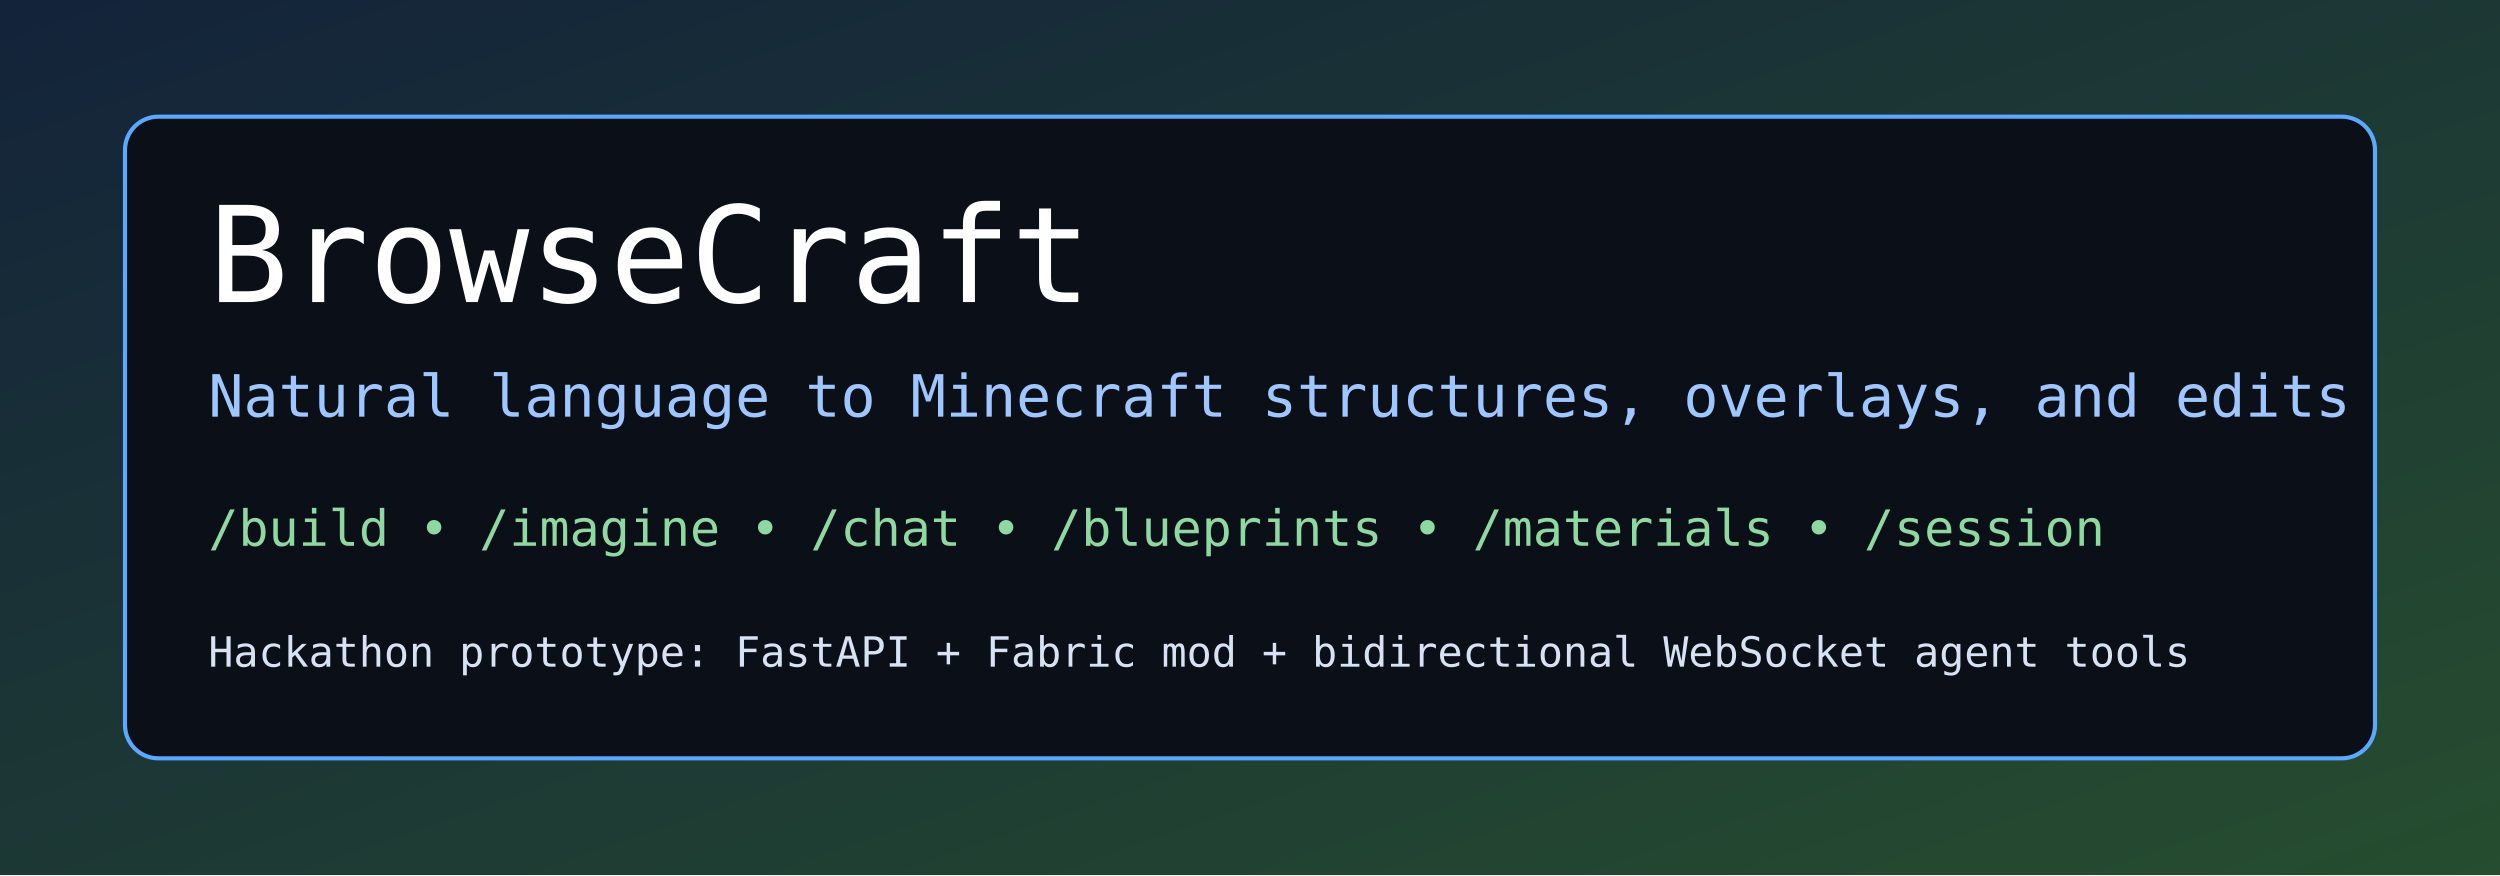
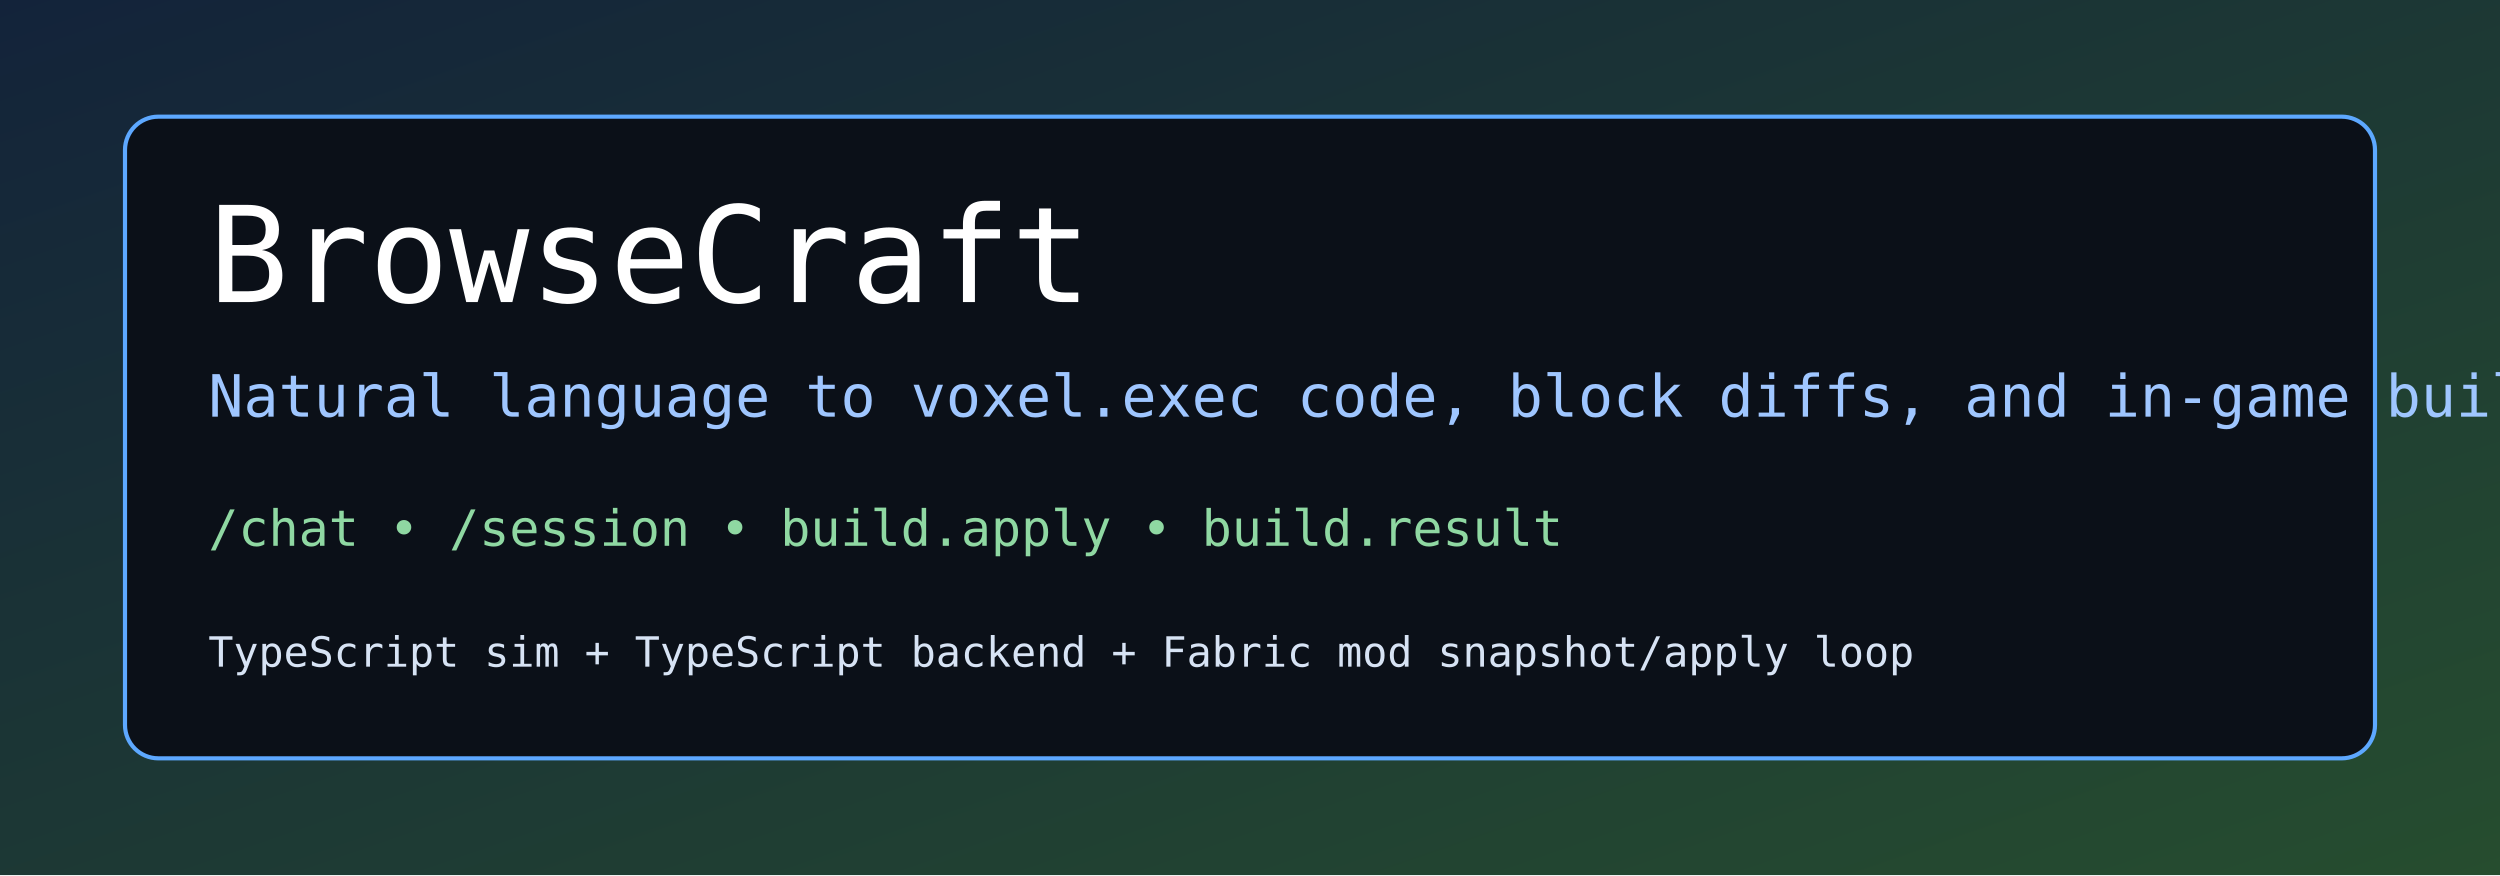
<svg xmlns="http://www.w3.org/2000/svg" viewBox="0 0 1200 420">
  <defs>
    <linearGradient id="bg" x1="0%" y1="0%" x2="100%" y2="100%">
      <stop offset="0%" stop-color="#13233a" />
      <stop offset="100%" stop-color="#264d2f" />
    </linearGradient>
  </defs>
  <rect width="1200" height="420" fill="url(#bg)" />
  <rect x="60" y="56" width="1080" height="308" rx="16" fill="#0b1018" stroke="#5da8ff" stroke-width="2" />
  <text x="100" y="145" fill="#ffffff" font-family="Menlo, Consolas, monospace" font-size="64">BrowseCraft</text>
-   <text x="100" y="200" fill="#9fc6ff" font-family="Menlo, Consolas, monospace" font-size="28">Natural language to Minecraft structures, overlays, and edits</text>
-   <text x="100" y="262" fill="#8fd8a2" font-family="Menlo, Consolas, monospace" font-size="24">/build • /imagine • /chat • /blueprints • /materials • /session</text>
-   <text x="100" y="320" fill="#d7e3f4" font-family="Menlo, Consolas, monospace" font-size="20">Hackathon prototype: FastAPI + Fabric mod + bidirectional WebSocket agent tools</text>
+   <text x="100" y="200" fill="#9fc6ff" font-family="Menlo, Consolas, monospace" font-size="28">Natural language to voxel.exec code, block diffs, and in-game builds</text>
+   <text x="100" y="262" fill="#8fd8a2" font-family="Menlo, Consolas, monospace" font-size="24">/chat • /session • build.apply • build.result</text>
+   <text x="100" y="320" fill="#d7e3f4" font-family="Menlo, Consolas, monospace" font-size="20">TypeScript sim + TypeScript backend + Fabric mod snapshot/apply loop</text>
</svg>
